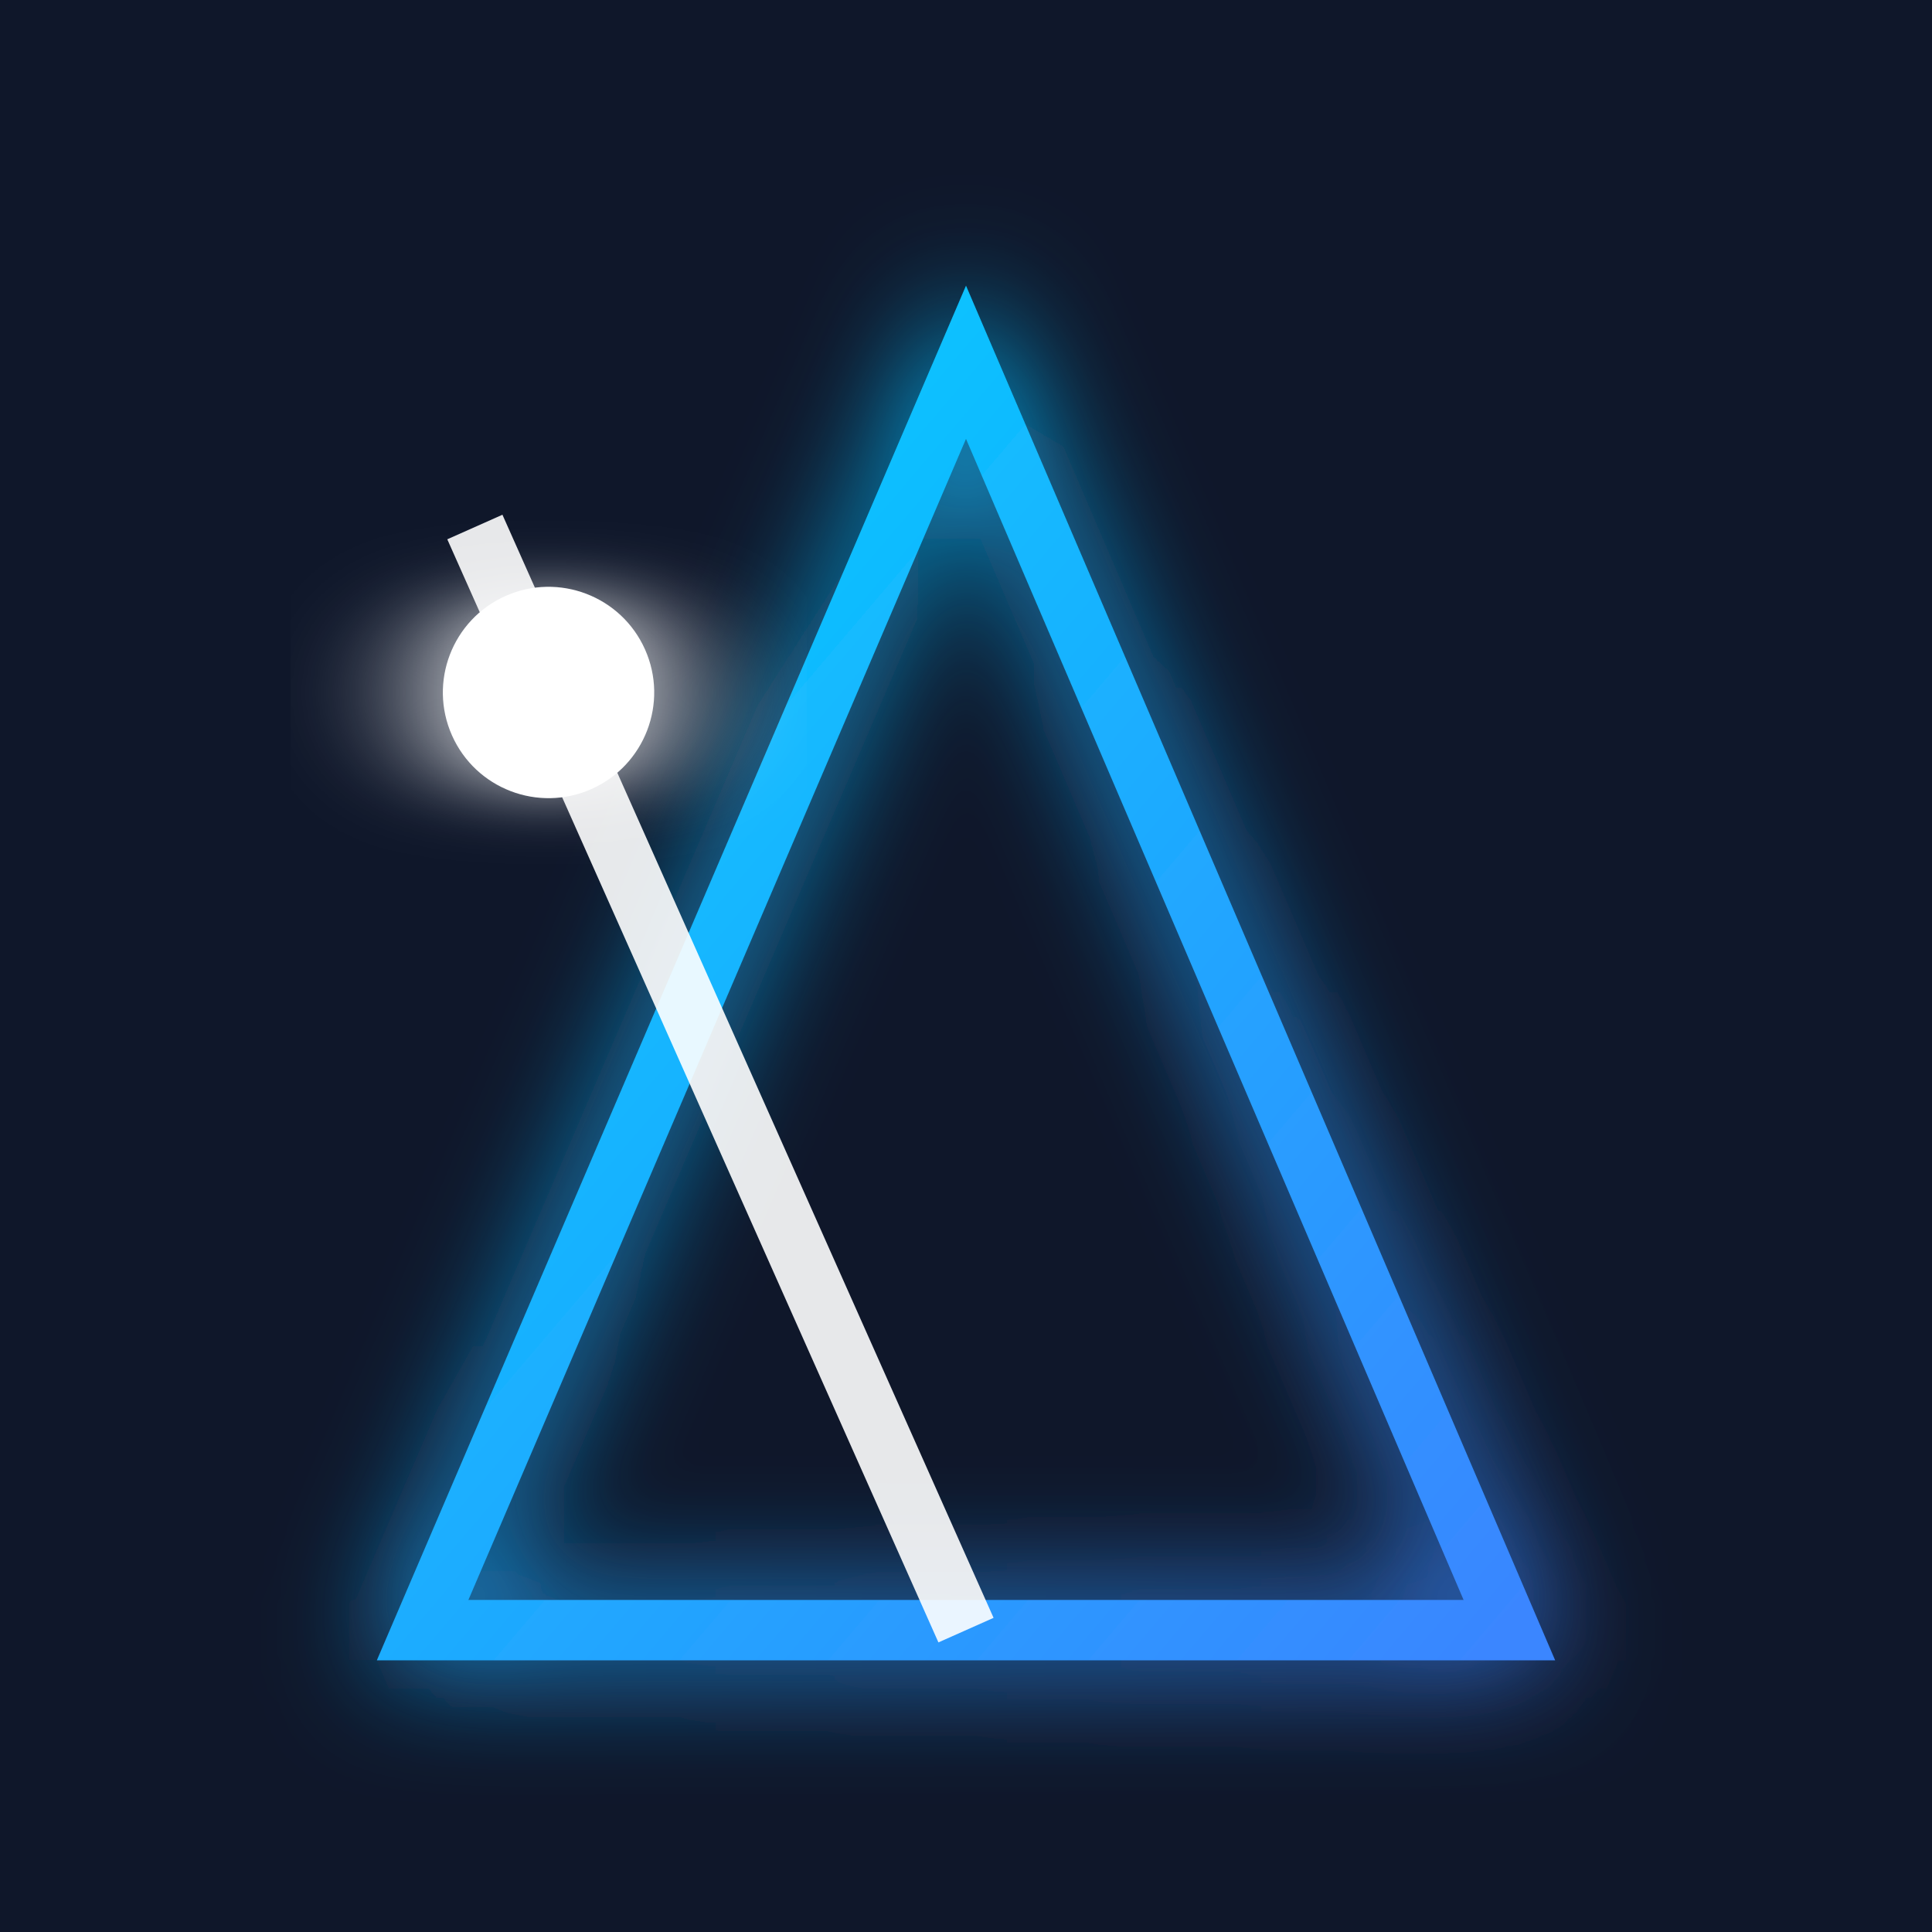
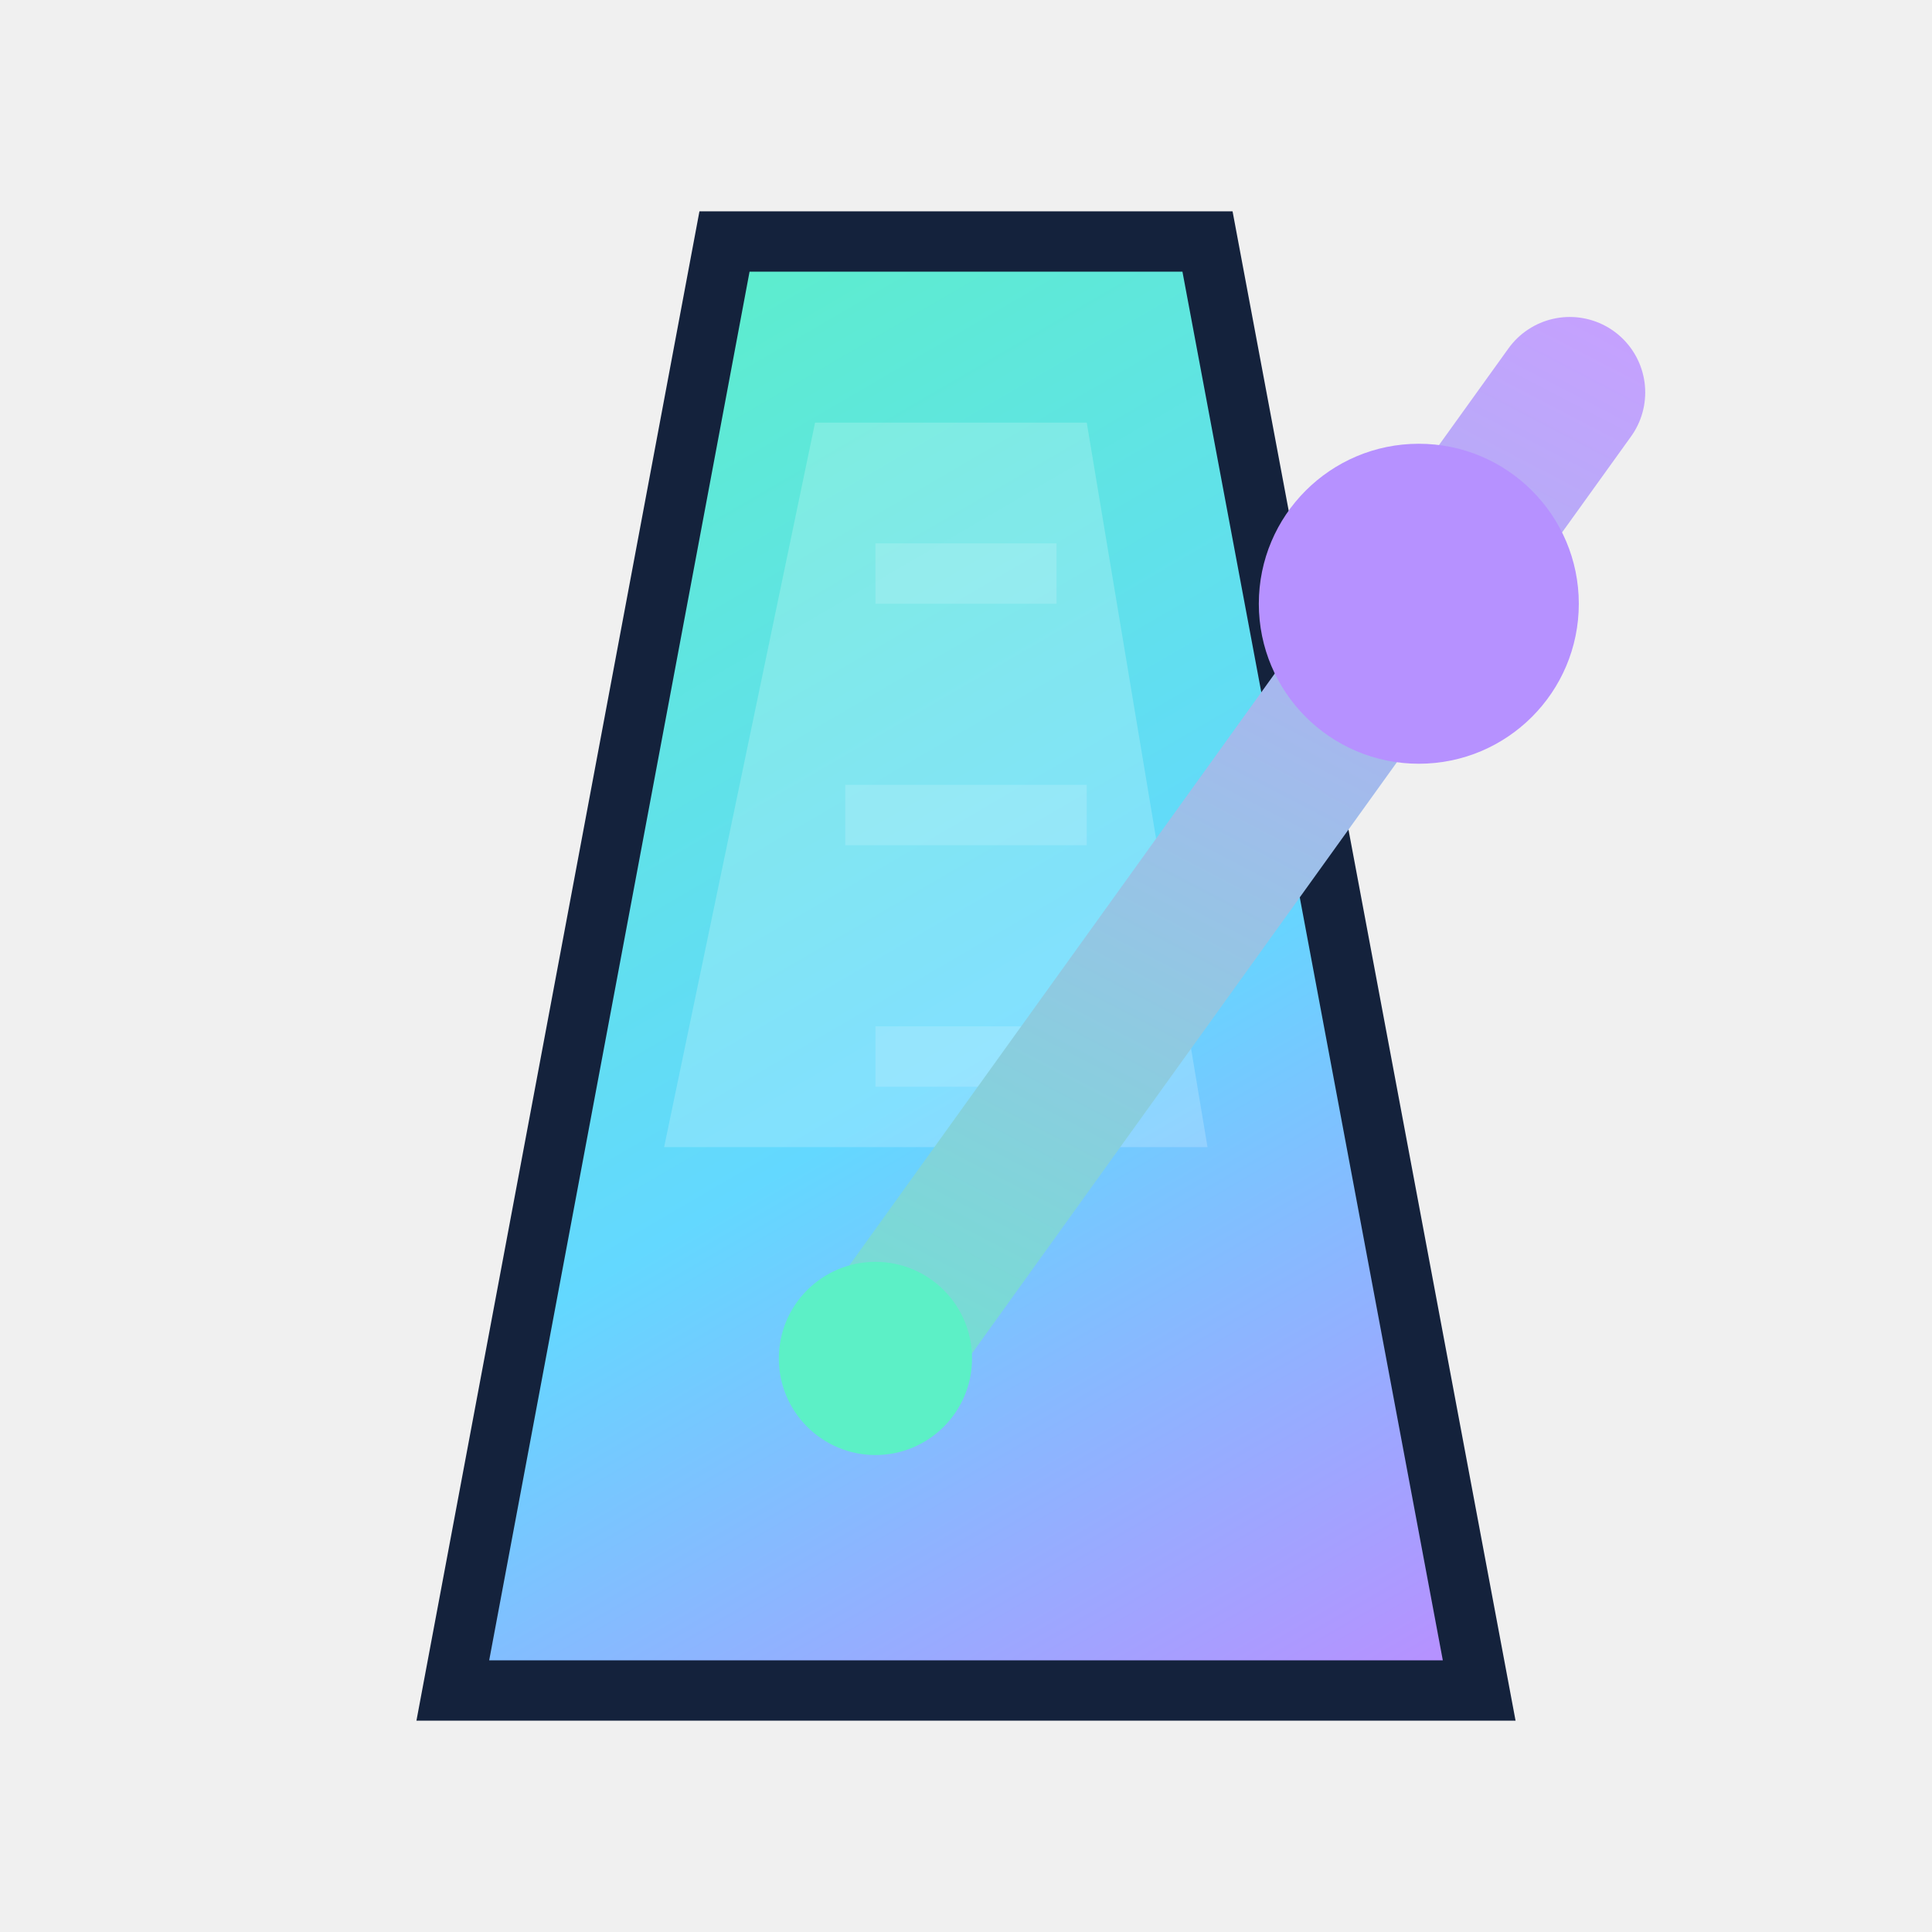
- <svg xmlns="http://www.w3.org/2000/svg" width="64" height="64" viewBox="0 0 64 64">
+ <svg xmlns="http://www.w3.org/2000/svg" viewBox="0 0 64 64">
  <defs>
-     <linearGradient id="gradAurora" x1="0%" y1="0%" x2="100%" y2="100%">
-       <stop offset="0%" style="stop-color:#00d2ff;stop-opacity:1" />
-       <stop offset="100%" style="stop-color:#3a86ff;stop-opacity:1" />
+     <linearGradient id="a" x1="18" x2="46" y1="8" y2="56" gradientUnits="userSpaceOnUse">
+       <stop stop-color="#5cf0c6" />
+       <stop offset=".55" stop-color="#63d8ff" />
+       <stop offset="1" stop-color="#b691ff" />
    </linearGradient>
-     <filter id="glow" x="-20%" y="-20%" width="140%" height="140%">
-       <feGaussianBlur stdDeviation="2" result="blur" />
-       <feComposite in="SourceGraphic" in2="blur" operator="over" />
-     </filter>
+     <linearGradient id="b" x1="24" x2="49" y1="56" y2="8" gradientUnits="userSpaceOnUse">
+       <stop stop-color="#5cf0c6" />
+       <stop offset="1" stop-color="#c6a0ff" />
+     </linearGradient>
  </defs>
-   <rect x="0" y="0" width="64" height="64" fill="#0f172a" />
-   <path d="M14,54 L32,12 L50,54 Z" fill="none" stroke="url(#gradAurora)" stroke-width="2" filter="url(#glow)" />
-   <line x1="14" y1="54" x2="50" y2="54" stroke="url(#gradAurora)" stroke-width="2" filter="url(#glow)" />
-   <g transform="rotate(-24, 32, 54)">
-     <line x1="32" y1="54" x2="32" y2="14" stroke="#ffffff" stroke-width="2" opacity="0.9" />
-     <circle cx="32" cy="20" r="3.5" fill="#ffffff" filter="url(#glow)" />
-   </g>
+   <path fill="url(#a)" stroke="#14223c" stroke-width="2" d="M24 8H40L49 56H15Z" />
+   <path fill="#fff" fill-opacity=".2" d="M27 14h9l4 24H22z" />
+   <path fill="#eefcff" fill-opacity=".18" d="M29 18h6v2h-6zm-1 8h8v2h-8zm1 8h6v2h-6z" />
+   <path stroke="url(#b)" stroke-linecap="round" stroke-width="5" d="M29 45 52 13" />
+   <circle cx="29" cy="45" r="3.2" fill="#5cf0c6" />
+   <circle cx="47" cy="20" r="5.3" fill="#b691ff" />
</svg>
